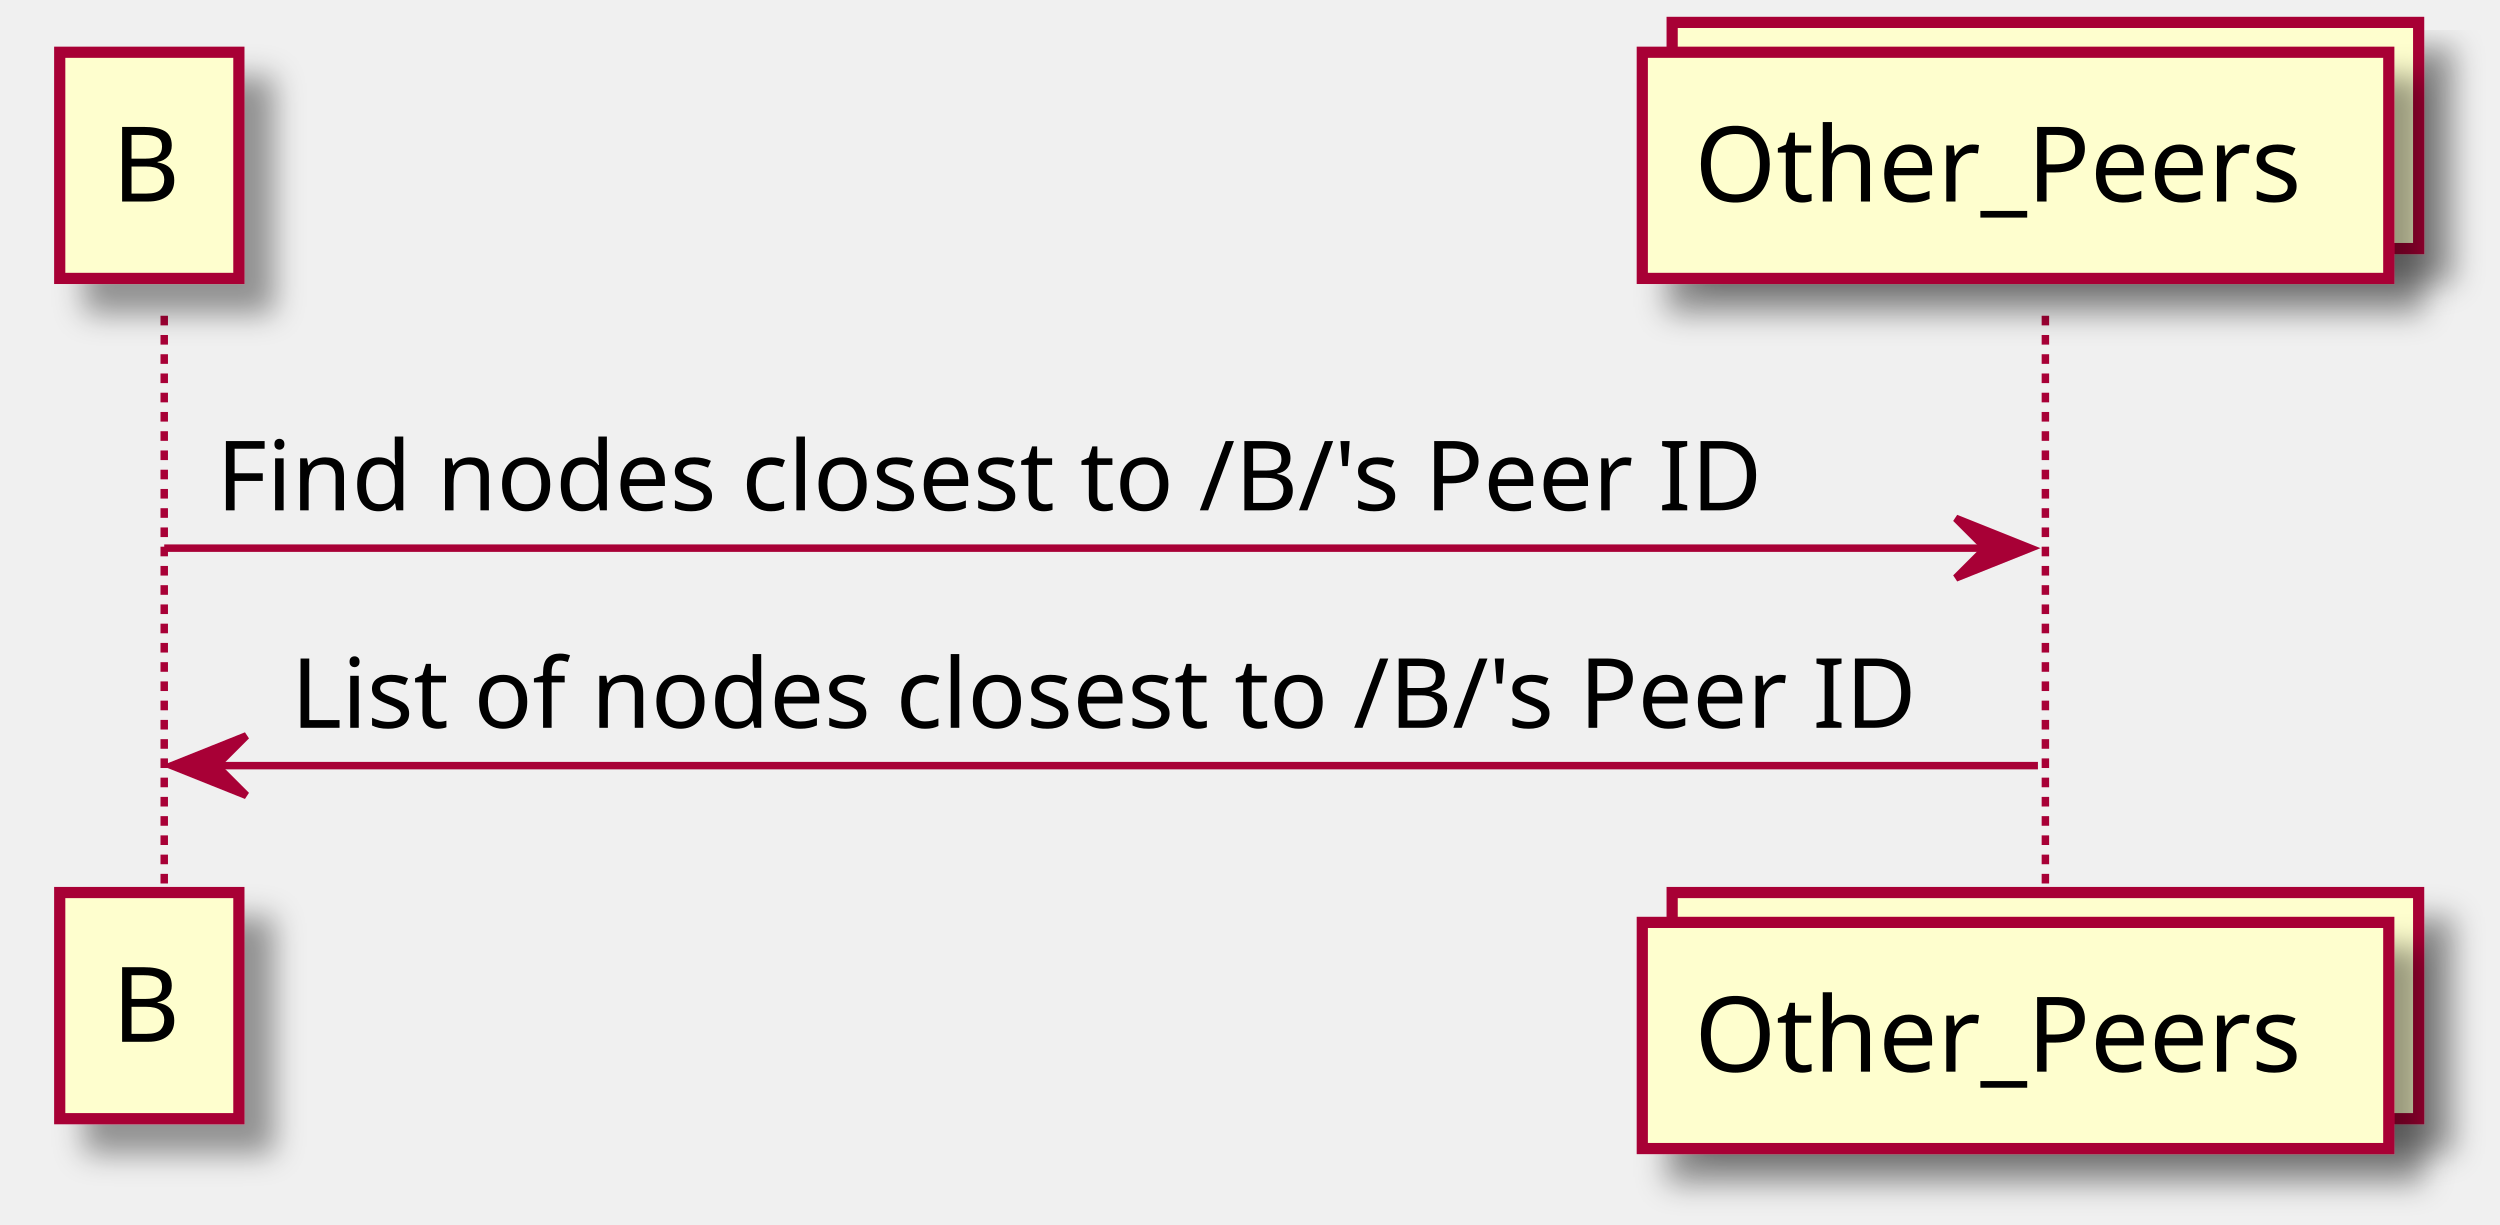
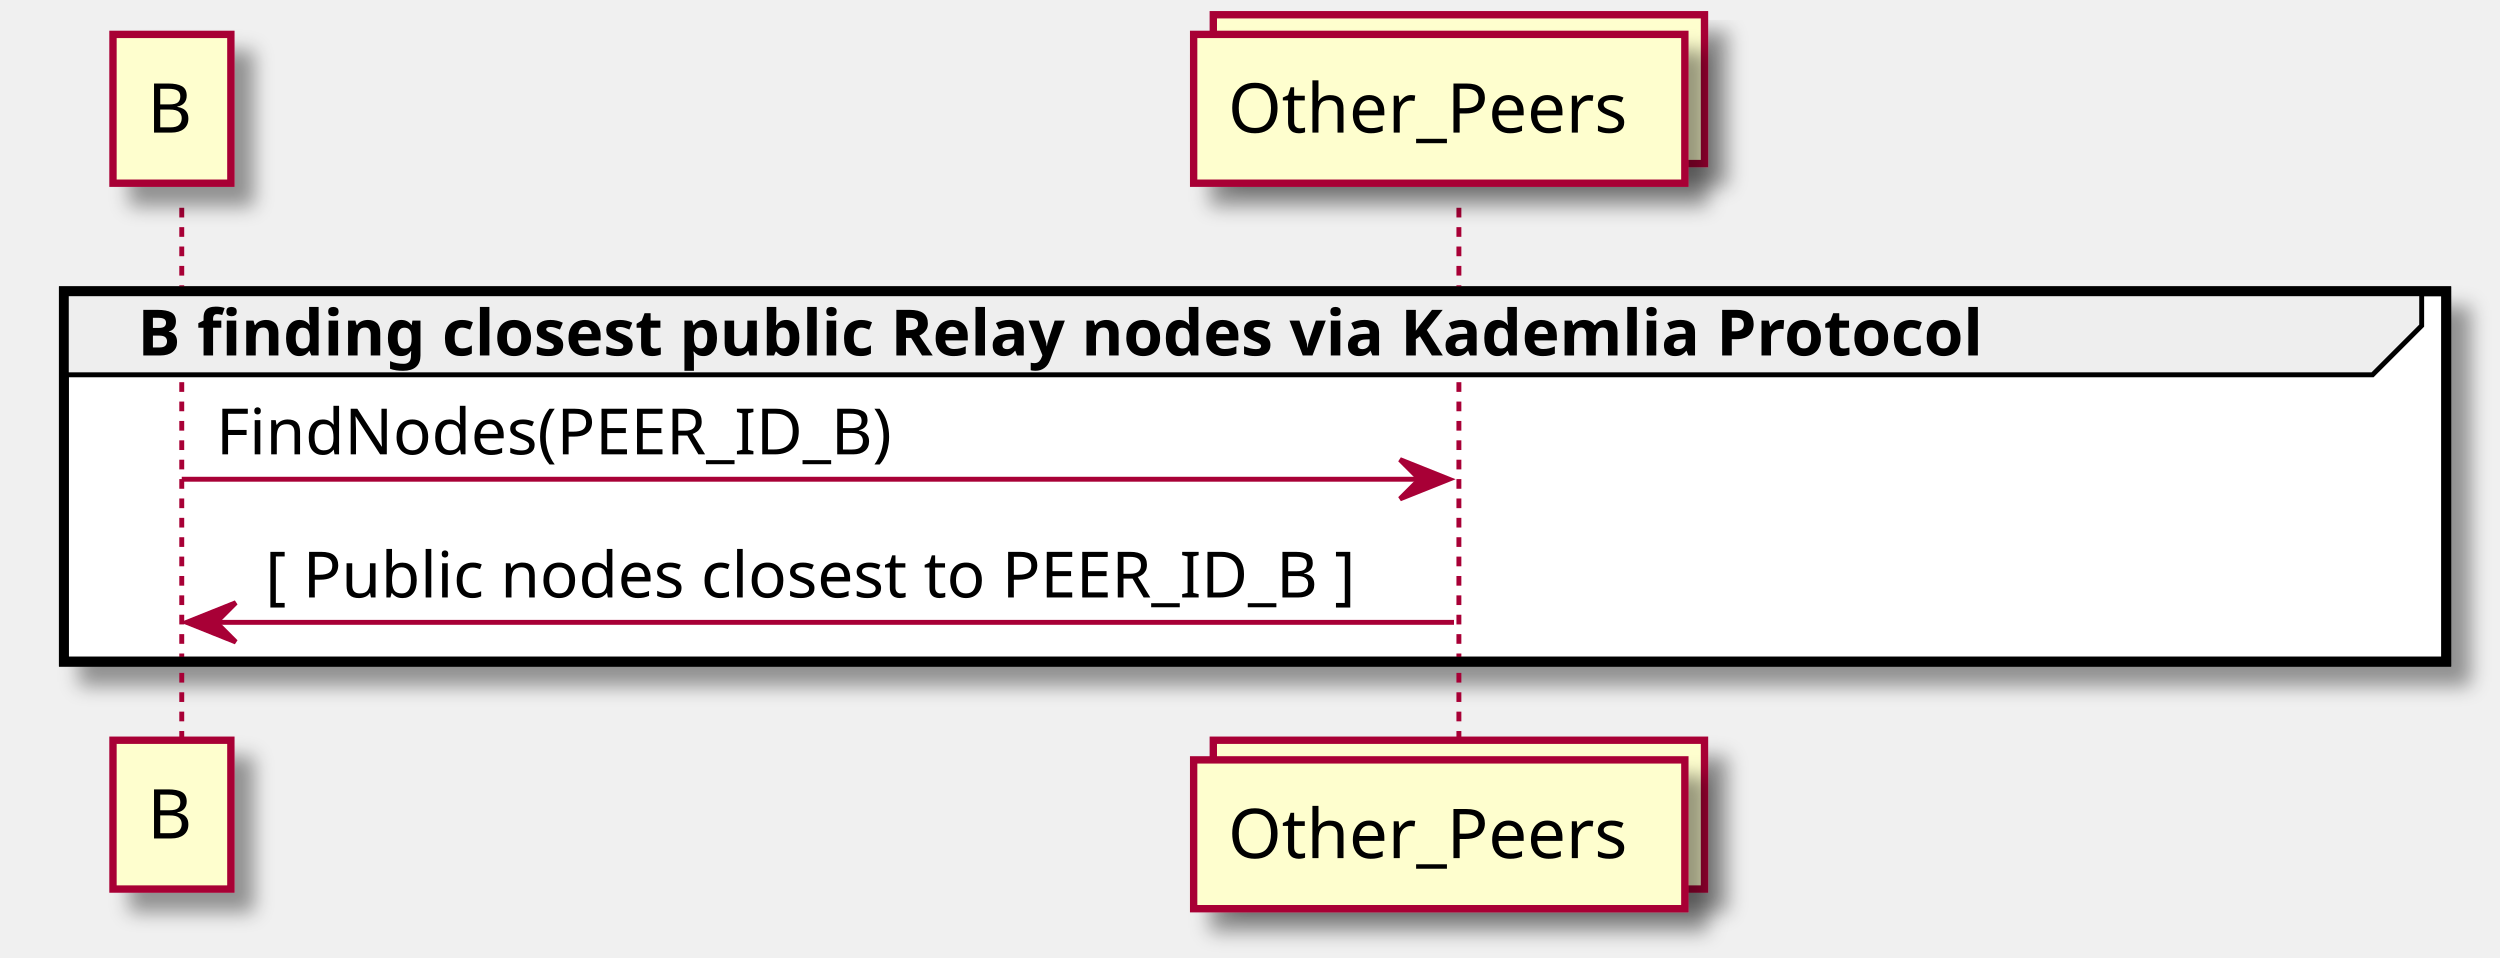
- <svg xmlns="http://www.w3.org/2000/svg" contentScriptType="application/ecmascript" contentStyleType="text/css" height="636.121px" preserveAspectRatio="none" style="width:1299px;height:636px;" version="1.1" viewBox="0 0 1299 636" width="1299.394px" zoomAndPan="magnify">
+ <svg xmlns="http://www.w3.org/2000/svg" contentScriptType="application/ecmascript" contentStyleType="text/css" height="494.257px" preserveAspectRatio="none" style="width:1290px;height:494px;" version="1.1" viewBox="0 0 1290 494" width="1290.139px" zoomAndPan="magnify">
  <defs>
-     <filter height="300%" id="ff1uhyzfv43x7" width="300%" x="-1" y="-1">
-       <feGaussianBlur result="blurOut" stdDeviation="7.758" />
+     <filter height="300%" id="f1lzq9hjtolwi6" width="300%" x="-1" y="-1">
+       <feGaussianBlur result="blurOut" stdDeviation="5.069" />
      <feColorMatrix in="blurOut" result="blurOut2" type="matrix" values="0 0 0 0 0 0 0 0 0 0 0 0 0 0 0 0 0 0 .4 0" />
-       <feOffset dx="15.515" dy="15.515" in="blurOut2" result="blurOut3" />
+       <feOffset dx="10.139" dy="10.139" in="blurOut2" result="blurOut3" />
      <feBlend in="SourceGraphic" in2="blurOut3" mode="normal" />
    </filter>
  </defs>
  <g>
-     <line style="stroke: #A80036; stroke-width: 3.879; stroke-dasharray: 5.0,5.0;" x1="85.333" x2="85.333" y1="164.061" y2="467.636" />
-     <line style="stroke: #A80036; stroke-width: 3.879; stroke-dasharray: 5.0,5.0;" x1="1062.788" x2="1062.788" y1="164.061" y2="467.636" />
-     <rect fill="#FEFECE" filter="url(#ff1uhyzfv43x7)" height="117.515" style="stroke: #A80036; stroke-width: 5.818;" width="93.091" x="31.03" y="27.151" />
-     <text fill="#000000" font-family="sans-serif" font-size="54.303" lengthAdjust="spacingAndGlyphs" textLength="38.788" x="58.182" y="104.708">B</text>
-     <rect fill="#FEFECE" filter="url(#ff1uhyzfv43x7)" height="117.515" style="stroke: #A80036; stroke-width: 5.818;" width="93.091" x="31.03" y="463.758" />
-     <text fill="#000000" font-family="sans-serif" font-size="54.303" lengthAdjust="spacingAndGlyphs" textLength="38.788" x="58.182" y="541.314">B</text>
-     <rect fill="#FEFECE" filter="url(#ff1uhyzfv43x7)" height="117.515" style="stroke: #A80036; stroke-width: 5.818;" width="387.879" x="868.848" y="11.636" />
-     <rect fill="#FEFECE" filter="url(#ff1uhyzfv43x7)" height="117.515" style="stroke: #A80036; stroke-width: 5.818;" width="387.879" x="853.333" y="27.151" />
-     <text fill="#000000" font-family="sans-serif" font-size="54.303" lengthAdjust="spacingAndGlyphs" textLength="333.576" x="880.485" y="104.708">Other_Peers</text>
-     <rect fill="#FEFECE" filter="url(#ff1uhyzfv43x7)" height="117.515" style="stroke: #A80036; stroke-width: 5.818;" width="387.879" x="868.848" y="463.758" />
-     <rect fill="#FEFECE" filter="url(#ff1uhyzfv43x7)" height="117.515" style="stroke: #A80036; stroke-width: 5.818;" width="387.879" x="853.333" y="479.273" />
-     <text fill="#000000" font-family="sans-serif" font-size="54.303" lengthAdjust="spacingAndGlyphs" textLength="333.576" x="880.485" y="556.83">Other_Peers</text>
-     <polygon fill="#A80036" points="1016.242,269.303,1055.03,284.818,1016.242,300.333,1031.758,284.818" style="stroke: #A80036; stroke-width: 3.879;" />
-     <line style="stroke: #A80036; stroke-width: 3.879;" x1="85.333" x2="1039.515" y1="284.818" y2="284.818" />
-     <text fill="#000000" font-family="sans-serif" font-size="50.424" lengthAdjust="spacingAndGlyphs" textLength="837.818" x="112.485" y="265.169">Find nodes closest to /B/'s Peer ID</text>
-     <polygon fill="#A80036" points="128,382.303,89.212,397.818,128,413.333,112.485,397.818" style="stroke: #A80036; stroke-width: 3.879;" />
-     <line style="stroke: #A80036; stroke-width: 3.879;" x1="104.727" x2="1058.909" y1="397.818" y2="397.818" />
-     <text fill="#000000" font-family="sans-serif" font-size="50.424" lengthAdjust="spacingAndGlyphs" textLength="884.364" x="151.273" y="378.169">List of nodes closest to /B/'s Peer ID</text>
+     <rect fill="#FFFFFF" filter="url(#f1lzq9hjtolwi6)" height="191.109" style="stroke: #000000; stroke-width: 5.069;" width="1229.307" x="32.95" y="150.297" />
+     <line style="stroke: #A80036; stroke-width: 2.535; stroke-dasharray: 5.0,5.0;" x1="93.782" x2="93.782" y1="107.208" y2="384.495" />
+     <line style="stroke: #A80036; stroke-width: 2.535; stroke-dasharray: 5.0,5.0;" x1="752.792" x2="752.792" y1="107.208" y2="384.495" />
+     <rect fill="#FEFECE" filter="url(#f1lzq9hjtolwi6)" height="76.792" style="stroke: #A80036; stroke-width: 3.802;" width="60.832" x="58.297" y="17.743" />
+     <text fill="#000000" font-family="sans-serif" font-size="35.485" lengthAdjust="spacingAndGlyphs" textLength="25.346" x="76.04" y="68.423">B</text>
+     <rect fill="#FEFECE" filter="url(#f1lzq9hjtolwi6)" height="76.792" style="stroke: #A80036; stroke-width: 3.802;" width="60.832" x="58.297" y="381.96" />
+     <text fill="#000000" font-family="sans-serif" font-size="35.485" lengthAdjust="spacingAndGlyphs" textLength="25.346" x="76.04" y="432.641">B</text>
+     <rect fill="#FEFECE" filter="url(#f1lzq9hjtolwi6)" height="76.792" style="stroke: #A80036; stroke-width: 3.802;" width="253.465" x="626.059" y="7.604" />
+     <rect fill="#FEFECE" filter="url(#f1lzq9hjtolwi6)" height="76.792" style="stroke: #A80036; stroke-width: 3.802;" width="253.465" x="615.921" y="17.743" />
+     <text fill="#000000" font-family="sans-serif" font-size="35.485" lengthAdjust="spacingAndGlyphs" textLength="217.98" x="633.663" y="68.423">Other_Peers</text>
+     <rect fill="#FEFECE" filter="url(#f1lzq9hjtolwi6)" height="76.792" style="stroke: #A80036; stroke-width: 3.802;" width="253.465" x="626.059" y="381.96" />
+     <rect fill="#FEFECE" filter="url(#f1lzq9hjtolwi6)" height="76.792" style="stroke: #A80036; stroke-width: 3.802;" width="253.465" x="615.921" y="392.099" />
+     <text fill="#000000" font-family="sans-serif" font-size="35.485" lengthAdjust="spacingAndGlyphs" textLength="217.98" x="633.663" y="442.78">Other_Peers</text>
+     <path d="M32.95,150.297 L1249.584,150.297 L1249.584,168.04 L1224.238,193.386 L32.95,193.386 L32.95,150.297 " fill="#EEEEEE" style="stroke: #000000; stroke-width: 2.535;" />
+     <rect fill="none" height="191.109" style="stroke: #000000; stroke-width: 5.069;" width="1229.307" x="32.95" y="150.297" />
+     <text fill="#000000" font-family="sans-serif" font-size="32.95" font-weight="bold" lengthAdjust="spacingAndGlyphs" textLength="1102.574" x="70.97" y="183.417">B finding closest public Relay nodes via Kademlia Protocol</text>
+     <polygon fill="#A80036" points="722.376,237.149,747.723,247.287,722.376,257.426,732.515,247.287" style="stroke: #A80036; stroke-width: 2.535;" />
+     <line style="stroke: #A80036; stroke-width: 2.535;" x1="93.782" x2="737.584" y1="247.287" y2="247.287" />
+     <text fill="#000000" font-family="sans-serif" font-size="32.95" lengthAdjust="spacingAndGlyphs" textLength="367.525" x="111.525" y="234.447">FindNodes(PEER_ID_B)</text>
+     <polygon fill="#A80036" points="121.663,310.99,96.317,321.129,121.663,331.267,111.525,321.129" style="stroke: #A80036; stroke-width: 2.535;" />
+     <line style="stroke: #A80036; stroke-width: 2.535;" x1="106.455" x2="750.257" y1="321.129" y2="321.129" />
+     <text fill="#000000" font-family="sans-serif" font-size="32.95" lengthAdjust="spacingAndGlyphs" textLength="598.178" x="136.871" y="308.288">[ Public nodes closest to PEER_ID_B ]</text>
  </g>
</svg>
